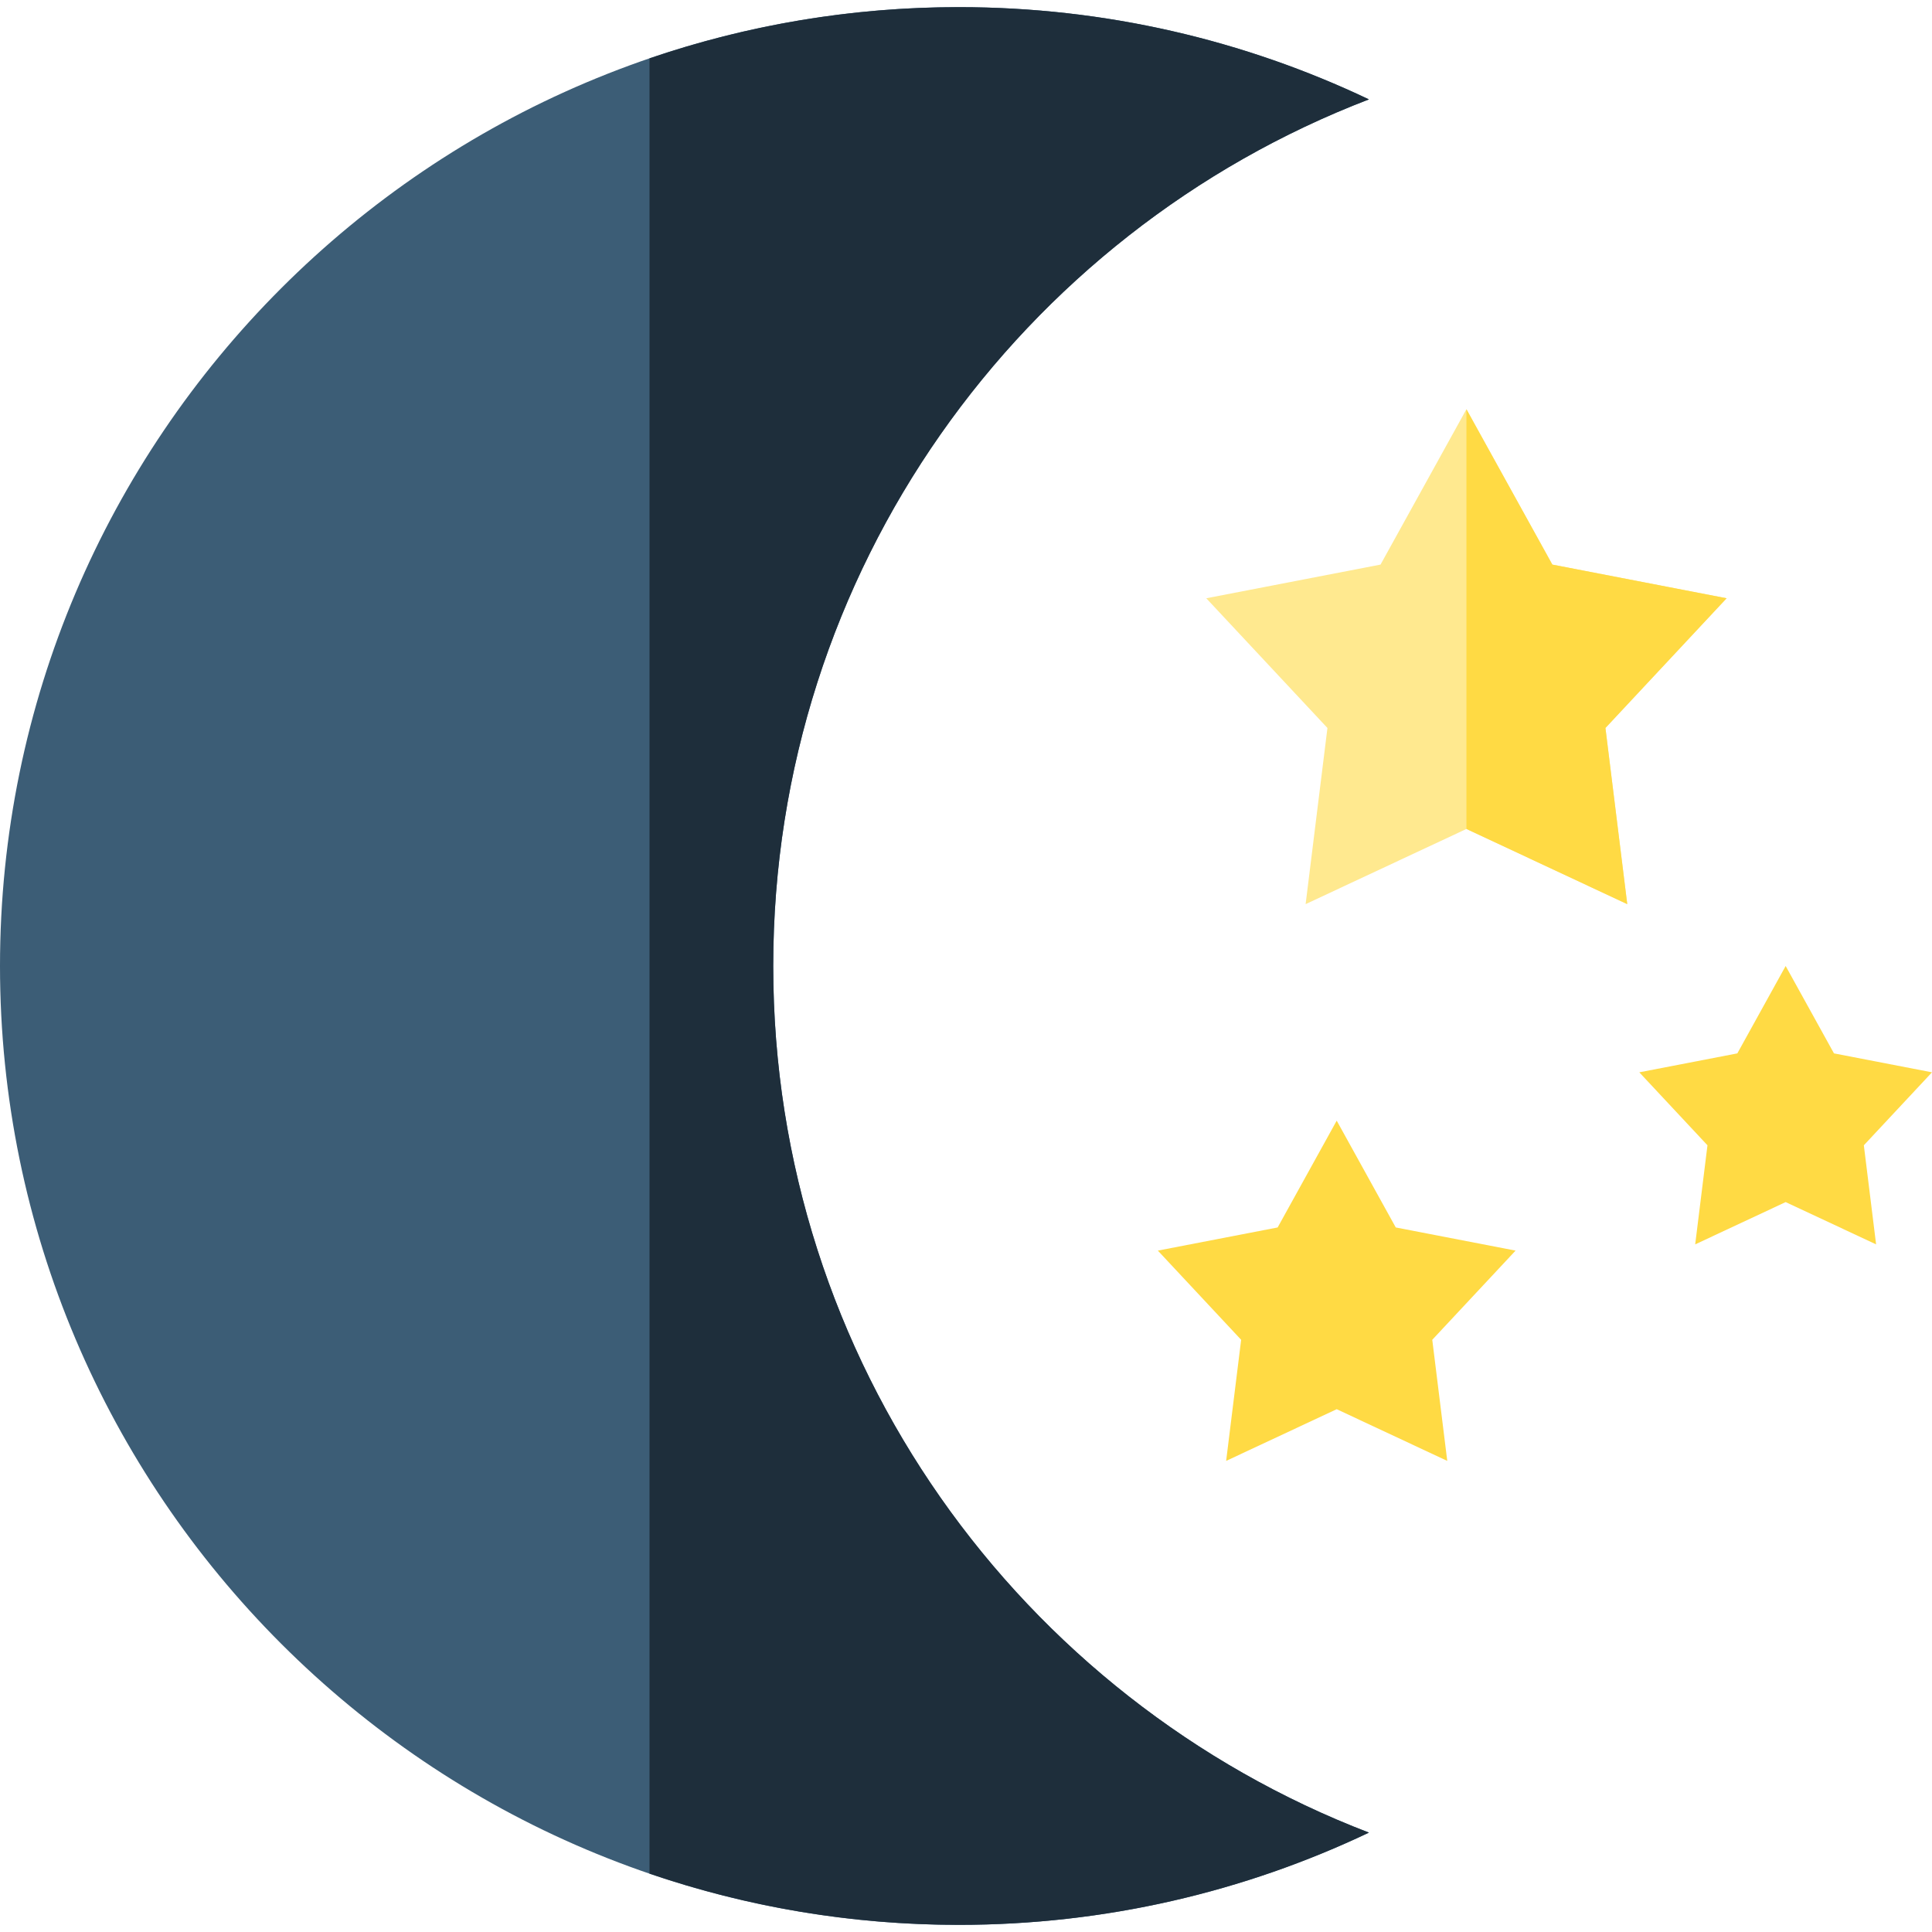
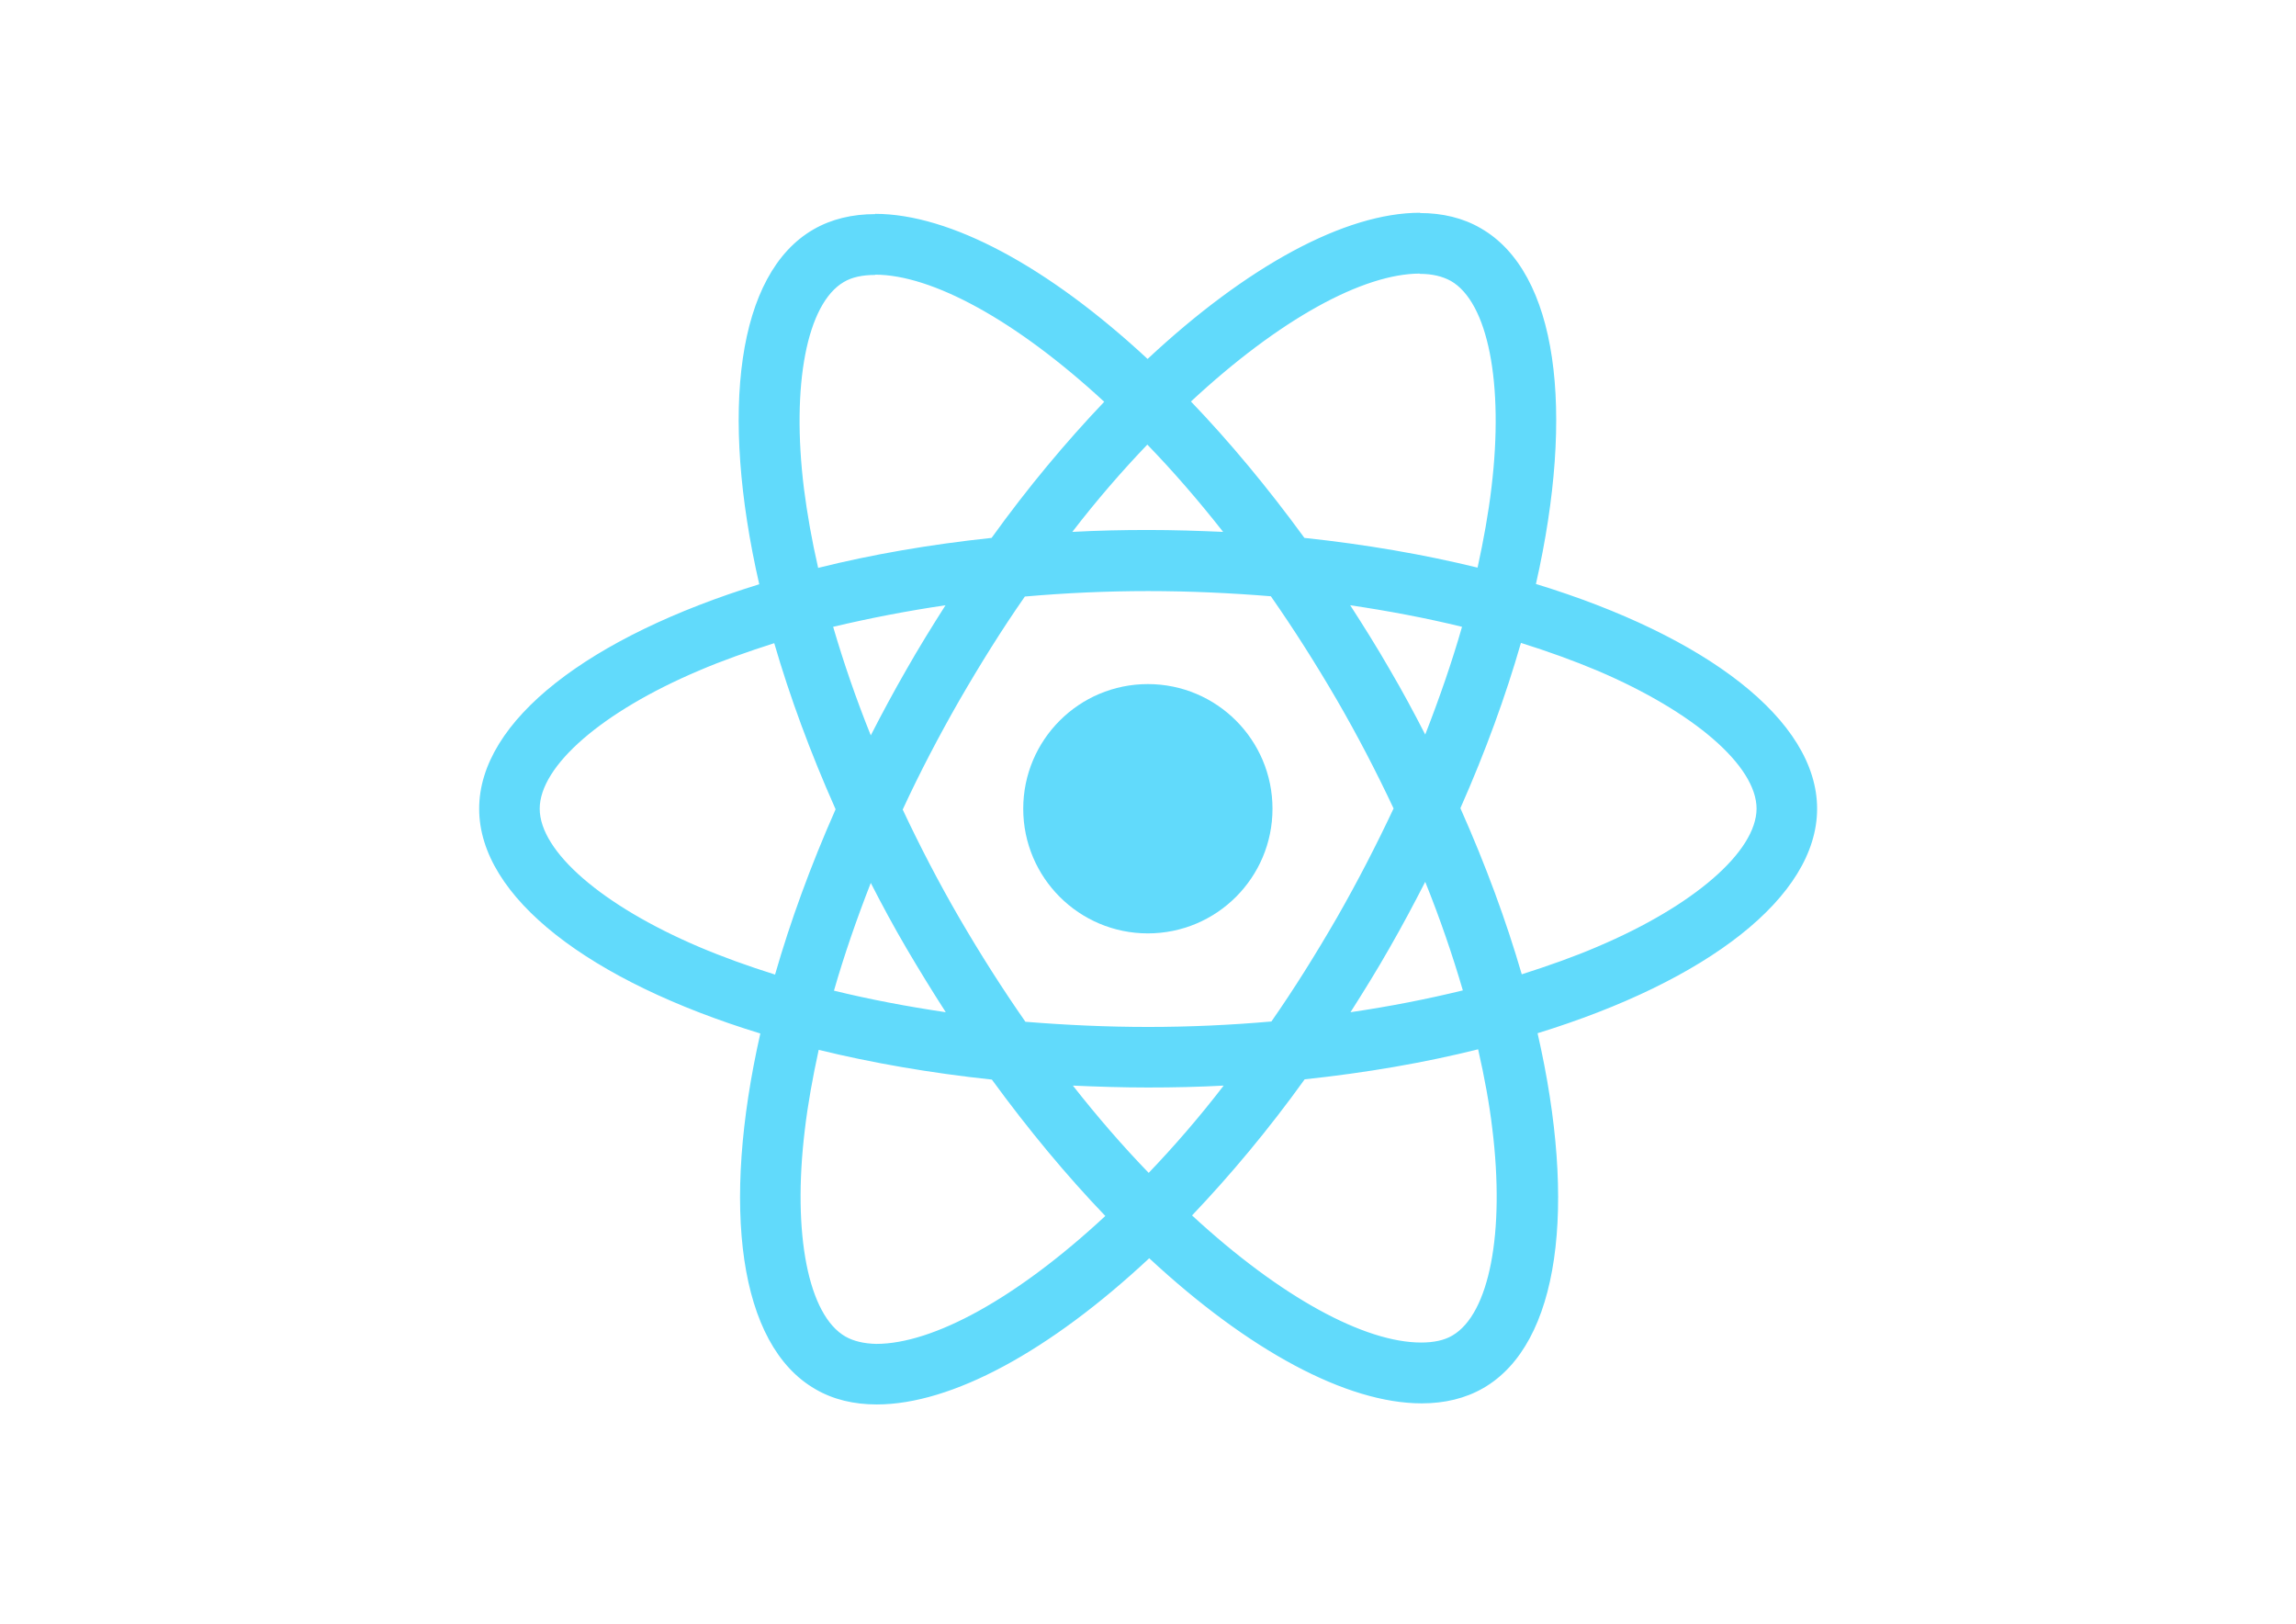
- <svg xmlns="http://www.w3.org/2000/svg" height="800px" width="800px" version="1.1" id="Layer_1" viewBox="0 0 512 512" xml:space="preserve">
-   <polygon style="fill:#FFE98F;" points="388.621,108.453 411.388,149.621 457.57,158.547 425.457,192.921 431.239,239.606   388.621,219.681 346.003,239.606 351.786,192.921 319.673,158.547 365.857,149.621 " />
-   <g>
-     <polygon style="fill:#FFDA44;" points="388.621,108.453 411.388,149.621 457.57,158.547 425.457,192.921 431.239,239.606    388.621,219.681  " />
-     <polygon style="fill:#FFDA44;" points="354.241,296.985 369.891,325.288 401.643,331.424 379.565,355.058 383.539,387.153    354.241,373.452 324.94,387.153 328.918,355.058 306.84,331.424 338.59,325.288  " />
+ <svg xmlns="http://www.w3.org/2000/svg" viewBox="0 0 841.9 595.3">
+   <g fill="#61DAFB">
+     <path d="M666.3 296.5c0-32.5-40.7-63.3-103.1-82.4 14.4-63.6 8-114.2-20.2-130.4-6.5-3.8-14.1-5.6-22.4-5.6v22.3c4.6 0 8.3.9 11.4 2.6 13.6 7.8 19.5 37.5 14.9 75.7-1.1 9.4-2.9 19.3-5.1 29.4-19.6-4.8-41-8.5-63.5-10.9-13.5-18.5-27.5-35.3-41.6-50 32.6-30.3 63.2-46.9 84-46.9V78c-27.5 0-63.5 19.6-99.9 53.6-36.4-33.8-72.4-53.2-99.9-53.2v22.3c20.7 0 51.4 16.5 84 46.6-14 14.7-28 31.4-41.3 49.9-22.6 2.4-44 6.1-63.6 11-2.3-10-4-19.7-5.2-29-4.7-38.2 1.1-67.9 14.6-75.8 3-1.8 6.9-2.6 11.5-2.6V78.5c-8.4 0-16 1.8-22.6 5.6-28.1 16.2-34.4 66.7-19.9 130.1-62.2 19.2-102.7 49.9-102.7 82.3 0 32.5 40.7 63.3 103.1 82.4-14.4 63.6-8 114.2 20.2 130.4 6.5 3.8 14.1 5.6 22.5 5.6 27.5 0 63.5-19.6 99.9-53.6 36.4 33.8 72.4 53.2 99.9 53.2 8.4 0 16-1.8 22.6-5.6 28.1-16.2 34.4-66.7 19.9-130.1 62-19.1 102.5-49.9 102.5-82.3zm-130.2-66.7c-3.7 12.9-8.3 26.2-13.5 39.5-4.1-8-8.4-16-13.1-24-4.6-8-9.5-15.8-14.4-23.4 14.2 2.1 27.9 4.7 41 7.9zm-45.8 106.5c-7.8 13.5-15.8 26.3-24.1 38.2-14.9 1.3-30 2-45.2 2-15.1 0-30.2-.7-45-1.9-8.3-11.9-16.4-24.6-24.2-38-7.6-13.1-14.5-26.4-20.8-39.8 6.2-13.4 13.2-26.8 20.7-39.9 7.8-13.5 15.8-26.3 24.1-38.2 14.9-1.3 30-2 45.2-2 15.1 0 30.2.7 45 1.9 8.3 11.9 16.4 24.6 24.2 38 7.6 13.1 14.5 26.4 20.8 39.8-6.3 13.4-13.2 26.8-20.7 39.9zm32.3-13c5.4 13.4 10 26.8 13.8 39.8-13.1 3.2-26.9 5.9-41.2 8 4.9-7.7 9.8-15.6 14.4-23.7 4.6-8 8.9-16.1 13-24.1zM421.2 430c-9.3-9.6-18.6-20.3-27.8-32 9 .4 18.2.7 27.5.7 9.4 0 18.7-.2 27.8-.7-9 11.7-18.3 22.4-27.5 32zm-74.4-58.9c-14.2-2.1-27.9-4.7-41-7.9 3.7-12.9 8.3-26.2 13.5-39.5 4.1 8 8.4 16 13.1 24 4.7 8 9.5 15.8 14.4 23.4zM420.7 163c9.3 9.6 18.6 20.3 27.8 32-9-.4-18.2-.7-27.5-.7-9.4 0-18.7.2-27.8.7 9-11.7 18.3-22.4 27.5-32zm-74 58.9c-4.9 7.7-9.8 15.6-14.4 23.7-4.6 8-8.9 16-13 24-5.4-13.4-10-26.8-13.8-39.8 13.1-3.1 26.9-5.8 41.2-7.9zm-90.5 125.2c-35.4-15.1-58.3-34.9-58.3-50.6 0-15.7 22.9-35.6 58.3-50.6 8.6-3.7 18-7 27.7-10.1 5.7 19.6 13.2 40 22.5 60.9-9.2 20.8-16.6 41.1-22.2 60.6-9.9-3.1-19.3-6.5-28-10.2zM310 490c-13.6-7.8-19.5-37.5-14.9-75.7 1.1-9.4 2.9-19.3 5.1-29.4 19.6 4.8 41 8.5 63.5 10.9 13.5 18.5 27.5 35.3 41.6 50-32.6 30.3-63.2 46.9-84 46.9-4.5-.1-8.3-1-11.3-2.7zm237.2-76.2c4.7 38.2-1.1 67.9-14.6 75.8-3 1.8-6.9 2.6-11.5 2.6-20.7 0-51.4-16.5-84-46.6 14-14.7 28-31.4 41.3-49.9 22.6-2.4 44-6.1 63.6-11 2.3 10.1 4.1 19.8 5.2 29.1zm38.5-66.7c-8.6 3.7-18 7-27.7 10.1-5.7-19.6-13.2-40-22.5-60.9 9.2-20.8 16.6-41.1 22.2-60.6 9.9 3.1 19.3 6.5 28.1 10.2 35.4 15.1 58.3 34.9 58.3 50.6-.1 15.7-23 35.6-58.4 50.6zM320.8 78.4z" />
+     <circle cx="420.9" cy="296.5" r="45.7" />
+     <path d="M520.5 78.1z" />
  </g>
-   <path style="fill:#3C5D76;" d="M204.914,255.998c0-104.784,65.545-194.245,157.867-229.661  C329.818,10.669,292.97,1.892,254.108,1.892C113.991,1.892,0,115.883,0,256s113.991,254.108,254.108,254.108  c38.864,0,75.711-8.777,108.676-24.447C270.463,450.247,204.914,360.784,204.914,255.998z" />
-   <polygon style="fill:#FFDA44;" points="473.217,256 486.022,279.157 512,284.177 493.937,303.513 497.186,329.773 473.217,318.565   449.243,329.773 452.498,303.513 434.431,284.177 460.413,279.157 " />
-   <path style="fill:#1E2E3B;" d="M204.914,255.998c0-104.784,65.545-194.245,157.867-229.661  C329.818,10.669,292.97,1.892,254.108,1.892c-28.673,0-56.25,4.781-81.982,13.573v481.069c25.732,8.792,53.309,13.573,81.982,13.573  c38.864,0,75.711-8.777,108.676-24.447C270.463,450.247,204.914,360.784,204.914,255.998z" />
</svg>
